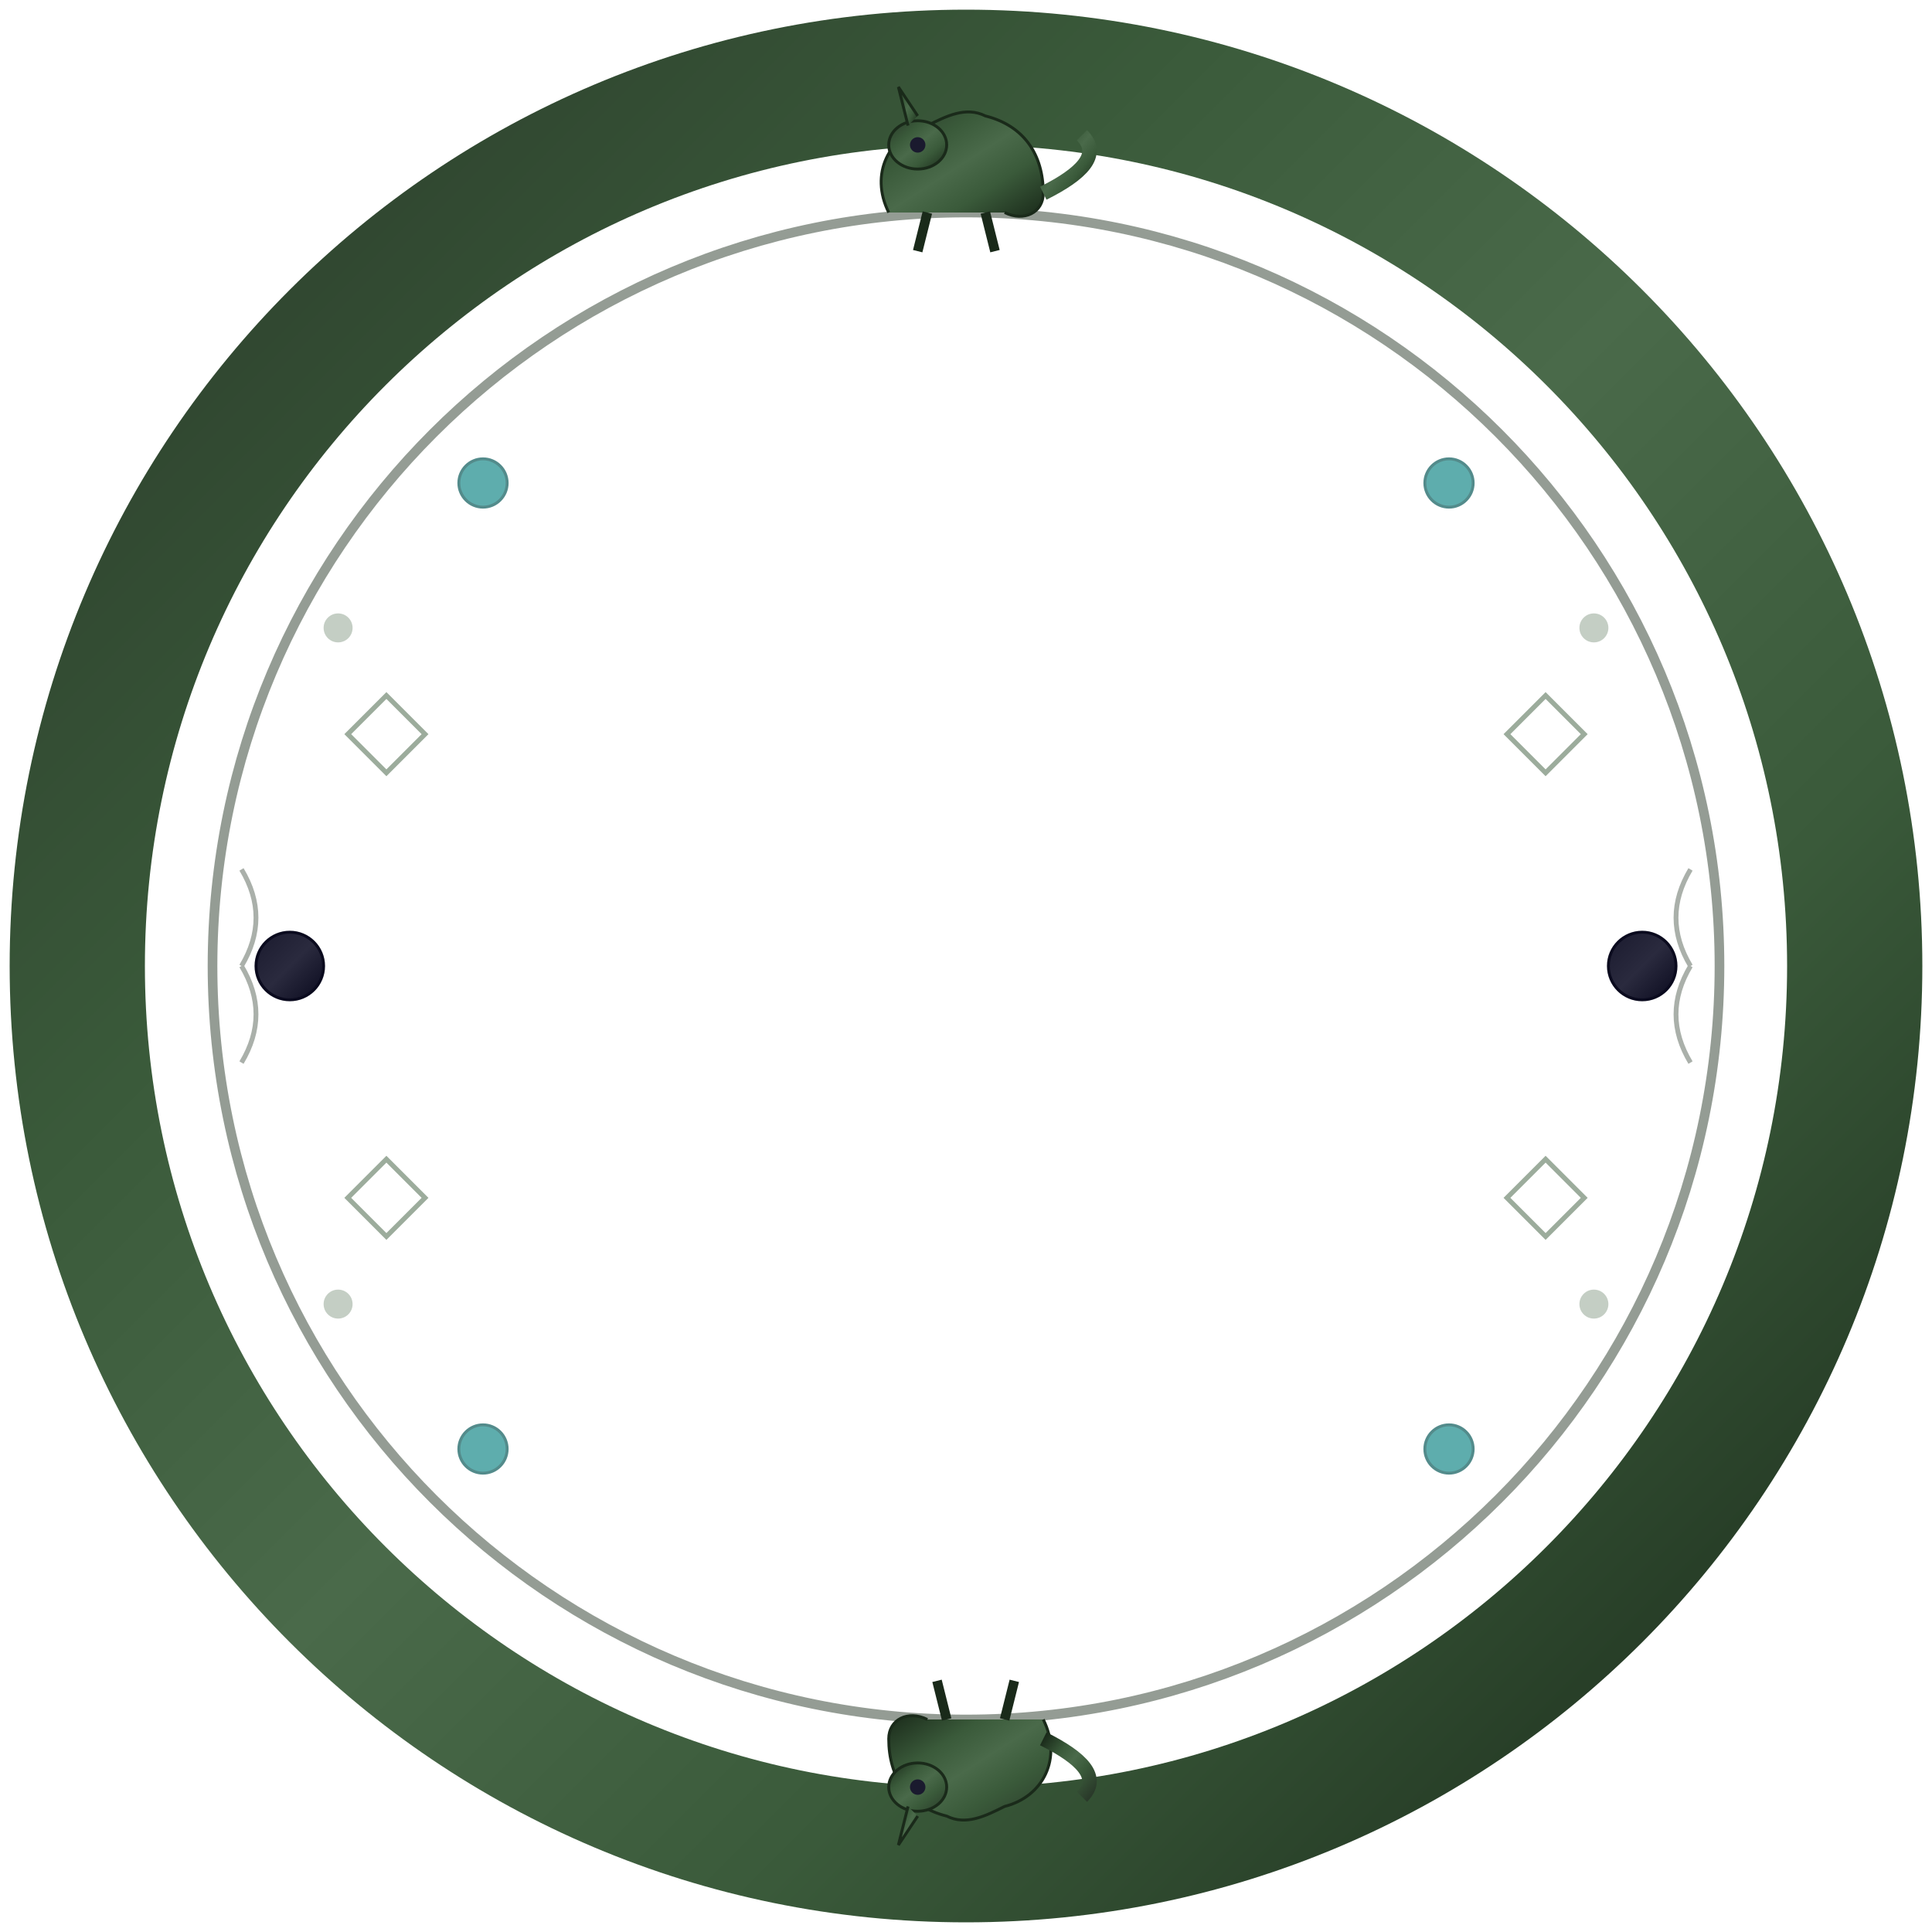
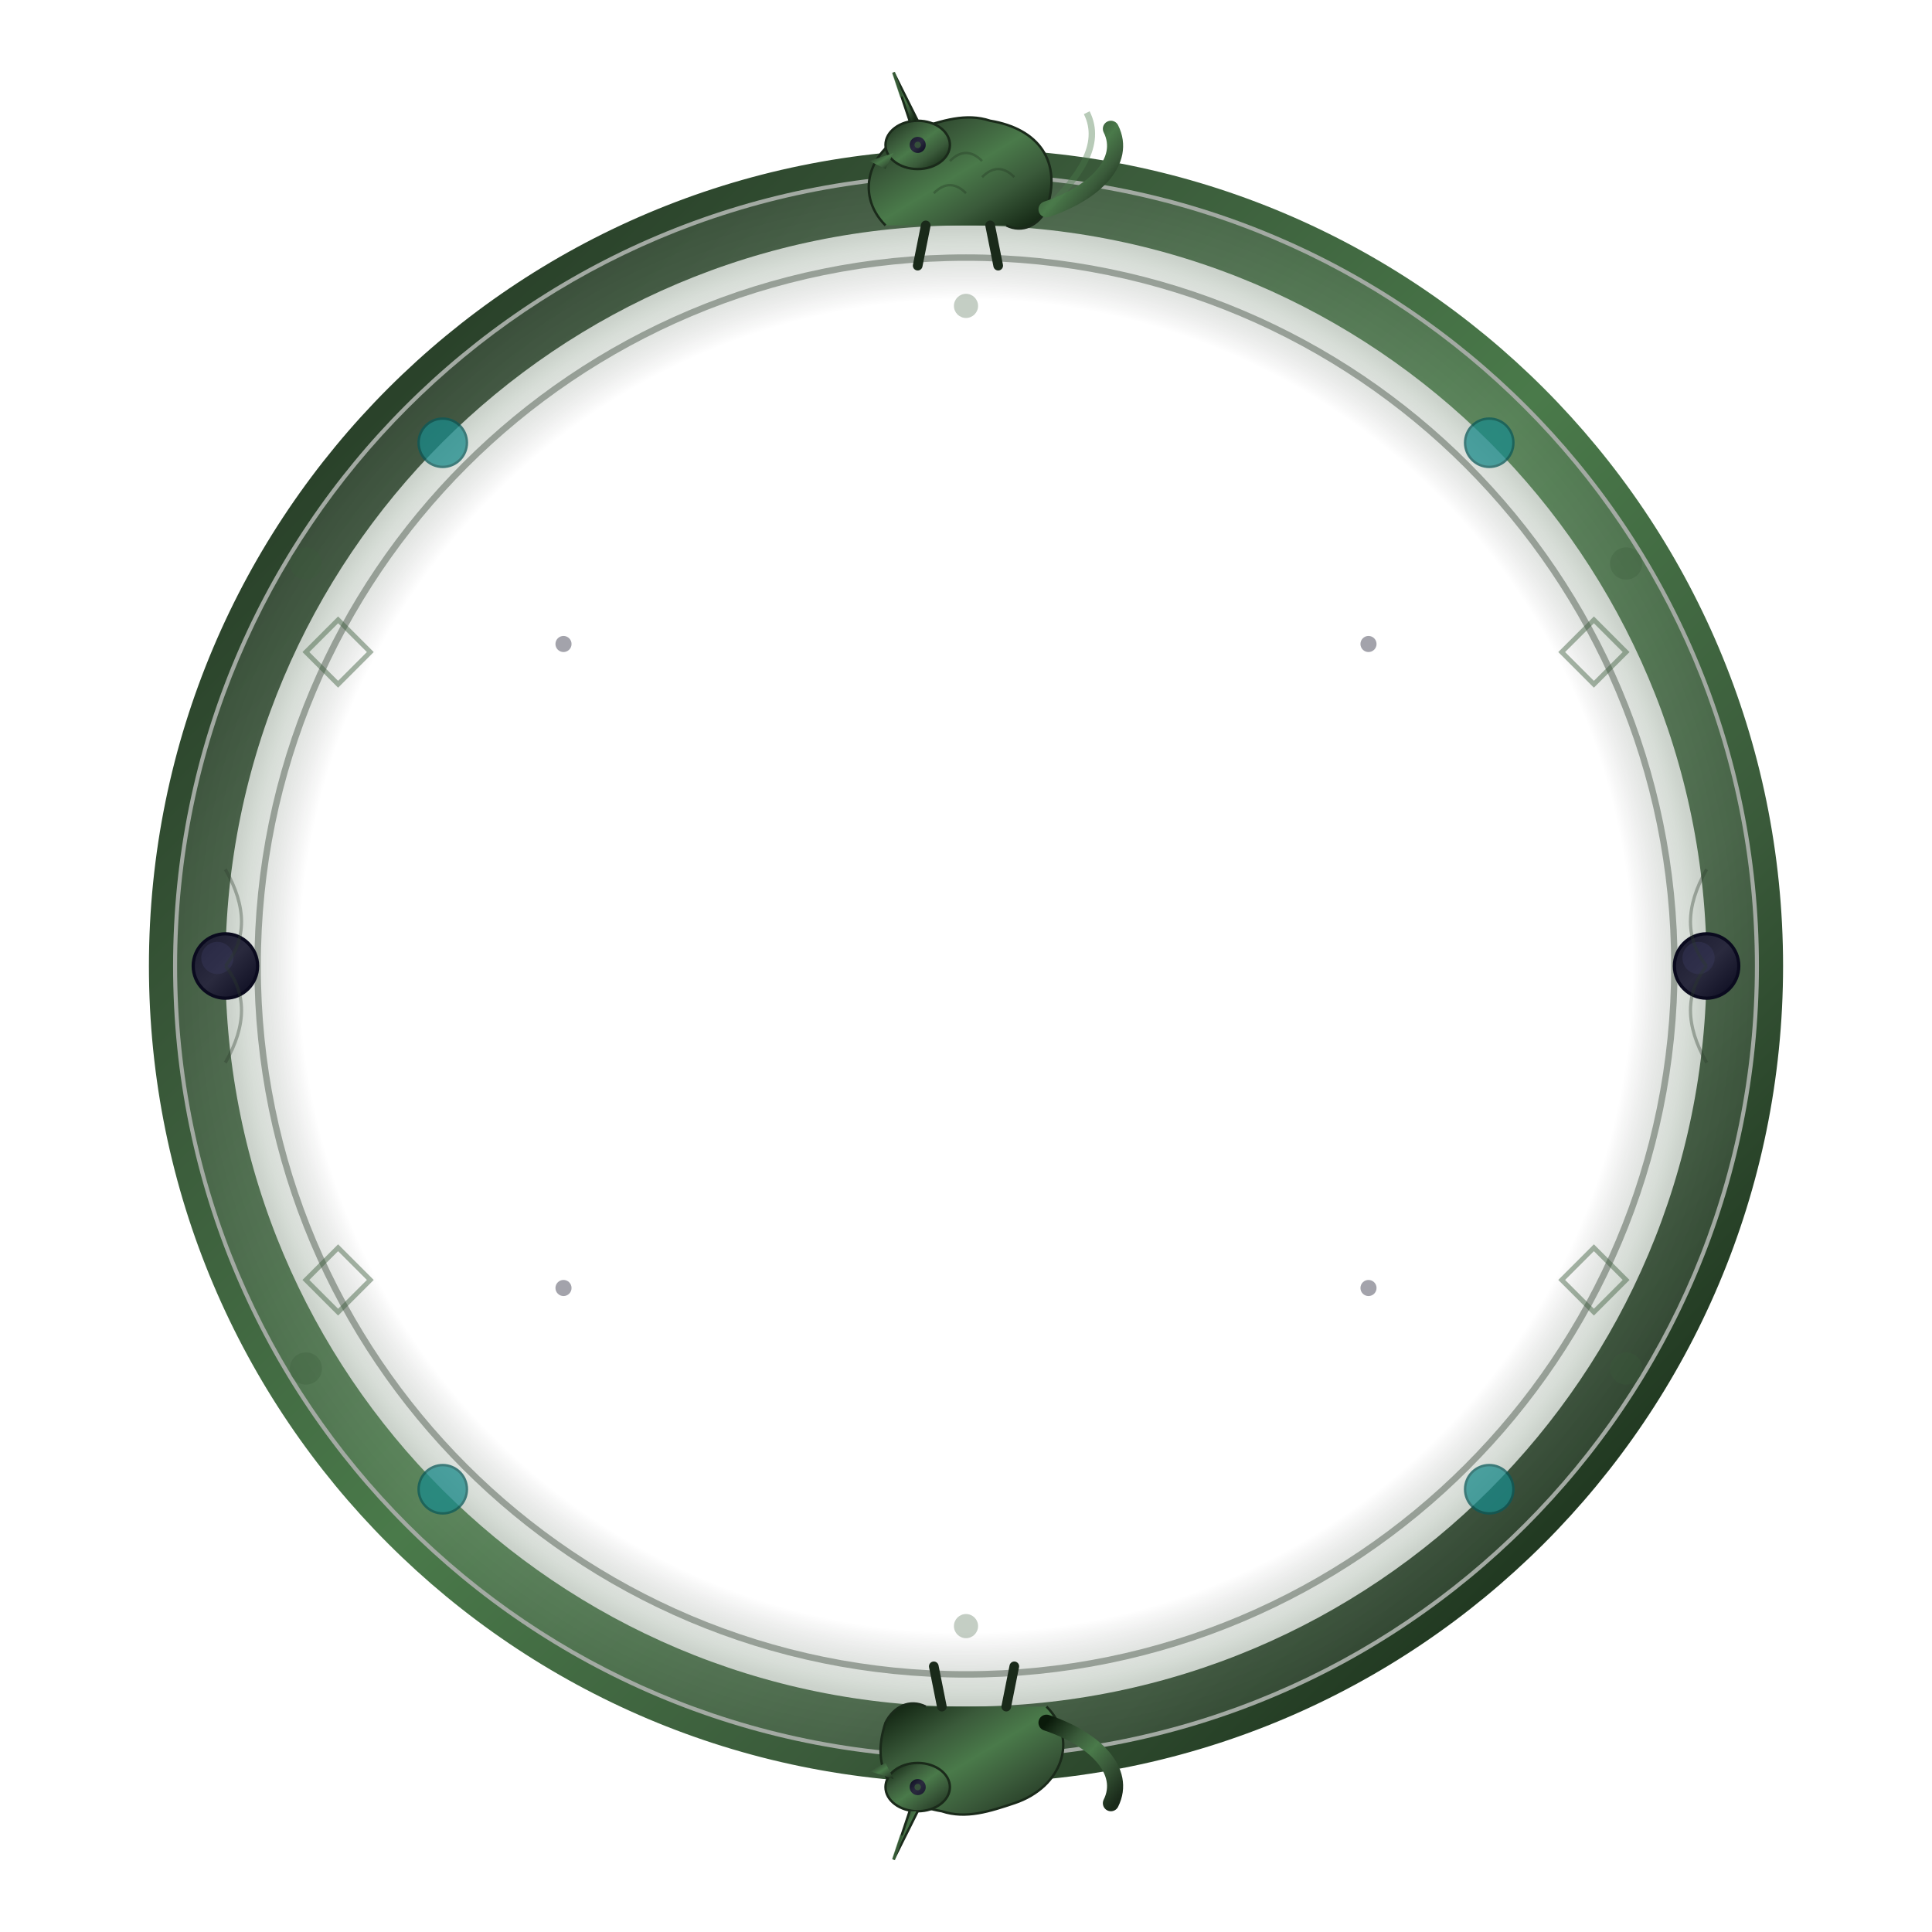
- <svg xmlns="http://www.w3.org/2000/svg" viewBox="0 0 200 200" width="200" height="200">
+ <svg xmlns="http://www.w3.org/2000/svg" viewBox="0 0 240 240" width="240" height="240">
  <defs>
-     <linearGradient id="beastBronze" x1="0%" y1="0%" x2="100%" y2="100%">
-       <stop offset="0%" stop-color="#2a3a2a" />
+     <linearGradient id="bstBronze" x1="0%" y1="0%" x2="100%" y2="100%">
+       <stop offset="0%" stop-color="#1a2a1a" />
      <stop offset="30%" stop-color="#3a5a3a" />
-       <stop offset="50%" stop-color="#4a6a4a" />
+       <stop offset="50%" stop-color="#4a7a4a" />
      <stop offset="70%" stop-color="#3a5a3a" />
-       <stop offset="100%" stop-color="#1a2a1a" />
+       <stop offset="100%" stop-color="#0a1a0a" />
    </linearGradient>
-     <linearGradient id="beastObsidian" x1="0%" y1="0%" x2="100%" y2="100%">
+     <linearGradient id="bstObsidian" x1="0%" y1="0%" x2="100%" y2="100%">
      <stop offset="0%" stop-color="#1a1a2e" />
      <stop offset="50%" stop-color="#2a2a3e" />
      <stop offset="100%" stop-color="#0a0a1e" />
    </linearGradient>
+     <radialGradient id="bstInnerGlow" cx="50%" cy="50%" r="48%">
+       <stop offset="85%" stop-color="transparent" />
+       <stop offset="92%" stop-color="#3a5a3a" stop-opacity="0.2" />
+       <stop offset="100%" stop-color="#1a2a1a" stop-opacity="0.4" />
+     </radialGradient>
  </defs>
-   <circle cx="100" cy="100" r="92" fill="none" stroke="url(#beastBronze)" stroke-width="14" />
-   <circle cx="100" cy="100" r="78" fill="none" stroke="#2a3a2a" stroke-width="1" opacity="0.5" />
-   <g transform="translate(100,18)">
-     <path d="M-8,4 C-10,0 -8,-4 -4,-5 C-2,-6 0,-7 2,-6 C6,-5 8,-2 8,2 C8,4 6,5 4,4" fill="url(#beastBronze)" stroke="#1a2a1a" stroke-width="0.3" />
-     <ellipse cx="-5" cy="-3" rx="3" ry="2.5" fill="url(#beastBronze)" stroke="#1a2a1a" stroke-width="0.3" />
-     <path d="M-6,-5 L-7,-9 L-5,-6" fill="url(#beastBronze)" stroke="#1a2a1a" stroke-width="0.3" />
-     <circle cx="-5" cy="-3" r="0.8" fill="#1a1a2e" />
-     <path d="M-4,4 L-5,8" fill="none" stroke="#1a2a1a" stroke-width="1" />
-     <path d="M2,4 L3,8" fill="none" stroke="#1a2a1a" stroke-width="1" />
-     <path d="M8,2 C12,0 14,-2 12,-4" fill="none" stroke="url(#beastBronze)" stroke-width="1.5" />
+   <circle cx="120" cy="120" r="100" fill="url(#bstInnerGlow)" />
+   <circle cx="120" cy="120" r="100" fill="none" stroke="url(#bstBronze)" stroke-width="3" />
+   <circle cx="120" cy="120" r="95" fill="none" stroke="url(#bstBronze)" stroke-width="6" opacity="0.85" />
+   <circle cx="120" cy="120" r="88" fill="none" stroke="#2a3a2a" stroke-width="0.8" opacity="0.4" />
+   <g transform="translate(120,22)">
+     <path d="M-10,6 C-14,2 -12,-4 -6,-6 C-3,-7 0,-8 3,-7 C9,-6 12,-2 10,4 C9,6 7,7 5,6" fill="url(#bstBronze)" stroke="#1a2a1a" stroke-width="0.3" />
+     <ellipse cx="-6" cy="-4" rx="4" ry="3" fill="url(#bstBronze)" stroke="#1a2a1a" stroke-width="0.3" />
+     <path d="M-7,-7 L-9,-13 L-6,-7" fill="url(#bstBronze)" stroke="#1a2a1a" stroke-width="0.3" />
+     <path d="M-8,-10 L-9,-13" fill="none" stroke="#4a7a4a" stroke-width="0.4" opacity="0.6" />
+     <circle cx="-6" cy="-4" r="1" fill="url(#bstObsidian)" />
+     <circle cx="-6" cy="-4" r="0.4" fill="#3a5a3a" opacity="0.8" />
+     <path d="M-9,-3 L-12,-2 L-10,-1" fill="url(#bstBronze)" />
+     <path d="M-5,6 L-6,11" fill="none" stroke="#1a2a1a" stroke-width="1.2" stroke-linecap="round" />
+     <path d="M3,6 L4,11" fill="none" stroke="#1a2a1a" stroke-width="1.2" stroke-linecap="round" />
+     <path d="M10,4 C16,2 20,-2 18,-6" fill="none" stroke="url(#bstBronze)" stroke-width="2" stroke-linecap="round" />
+     <path d="M10,4 C14,0 17,-4 15,-8" fill="none" stroke="#4a7a4a" stroke-width="0.8" opacity="0.4" />
+     <g fill="none" stroke="#1a2a1a" stroke-width="0.3" opacity="0.3">
+       <path d="M-2,-2 Q0,-4 2,-2" />
+       <path d="M2,0 Q4,-2 6,0" />
+       <path d="M-4,2 Q-2,0 0,2" />
+     </g>
  </g>
-   <g transform="translate(100,182) rotate(180)">
-     <path d="M-8,4 C-10,0 -8,-4 -4,-5 C-2,-6 0,-7 2,-6 C6,-5 8,-2 8,2 C8,4 6,5 4,4" fill="url(#beastBronze)" stroke="#1a2a1a" stroke-width="0.3" />
-     <ellipse cx="5" cy="-3" rx="3" ry="2.5" fill="url(#beastBronze)" stroke="#1a2a1a" stroke-width="0.3" />
-     <path d="M6,-5 L7,-9 L5,-6" fill="url(#beastBronze)" stroke="#1a2a1a" stroke-width="0.3" />
-     <circle cx="5" cy="-3" r="0.8" fill="#1a1a2e" />
-     <path d="M-4,4 L-5,8" fill="none" stroke="#1a2a1a" stroke-width="1" />
-     <path d="M2,4 L3,8" fill="none" stroke="#1a2a1a" stroke-width="1" />
-     <path d="M-8,2 C-12,0 -14,-2 -12,-4" fill="none" stroke="url(#beastBronze)" stroke-width="1.5" />
+   <g transform="translate(120,218) rotate(180)">
+     <path d="M-10,6 C-14,2 -12,-4 -6,-6 C-3,-7 0,-8 3,-7 C9,-6 12,-2 10,4 C9,6 7,7 5,6" fill="url(#bstBronze)" stroke="#1a2a1a" stroke-width="0.3" />
+     <ellipse cx="6" cy="-4" rx="4" ry="3" fill="url(#bstBronze)" stroke="#1a2a1a" stroke-width="0.3" />
+     <path d="M7,-7 L9,-13 L6,-7" fill="url(#bstBronze)" stroke="#1a2a1a" stroke-width="0.3" />
+     <path d="M8,-10 L9,-13" fill="none" stroke="#4a7a4a" stroke-width="0.4" opacity="0.6" />
+     <circle cx="6" cy="-4" r="1" fill="url(#bstObsidian)" />
+     <circle cx="6" cy="-4" r="0.4" fill="#3a5a3a" opacity="0.8" />
+     <path d="M9,-3 L12,-2 L10,-1" fill="url(#bstBronze)" />
+     <path d="M-5,6 L-6,11" fill="none" stroke="#1a2a1a" stroke-width="1.2" stroke-linecap="round" />
+     <path d="M3,6 L4,11" fill="none" stroke="#1a2a1a" stroke-width="1.2" stroke-linecap="round" />
+     <path d="M-10,4 C-16,2 -20,-2 -18,-6" fill="none" stroke="url(#bstBronze)" stroke-width="2" stroke-linecap="round" />
  </g>
-   <g fill="url(#beastObsidian)" stroke="#0a0a1e" stroke-width="0.3">
-     <circle cx="30" cy="100" r="3.5" />
-     <circle cx="170" cy="100" r="3.5" />
+   <g fill="url(#bstObsidian)" stroke="#0a0a1e" stroke-width="0.4">
+     <circle cx="28" cy="120" r="4" />
+     <circle cx="212" cy="120" r="4" />
  </g>
-   <g fill="#1a8a8a" stroke="#0a5a5a" stroke-width="0.3" opacity="0.7">
-     <circle cx="50" cy="50" r="2.5" />
-     <circle cx="150" cy="50" r="2.5" />
-     <circle cx="50" cy="150" r="2.5" />
-     <circle cx="150" cy="150" r="2.5" />
+   <g fill="#3a3a5e" opacity="0.4">
+     <circle cx="27" cy="119" r="2" />
+     <circle cx="211" cy="119" r="2" />
  </g>
-   <g fill="none" stroke="#3a5a3a" stroke-width="0.5" opacity="0.5">
-     <path d="M40,80 L44,76 L40,72 L36,76 Z" />
-     <path d="M160,80 L164,76 L160,72 L156,76 Z" />
-     <path d="M40,120 L44,124 L40,128 L36,124 Z" />
-     <path d="M160,120 L164,124 L160,128 L156,124 Z" />
+   <g fill="#1a8a8a" stroke="#0a5a5a" stroke-width="0.3" opacity="0.75">
+     <circle cx="55" cy="55" r="3" />
+     <circle cx="185" cy="55" r="3" />
+     <circle cx="55" cy="185" r="3" />
+     <circle cx="185" cy="185" r="3" />
+   </g>
+   <g fill="none" stroke="#3a5a3a" stroke-width="0.6" opacity="0.45">
+     <path d="M42,85 L46,81 L42,77 L38,81 Z" />
+     <path d="M198,85 L202,81 L198,77 L194,81 Z" />
+     <path d="M42,155 L46,159 L42,163 L38,159 Z" />
+     <path d="M198,155 L202,159 L198,163 L194,159 Z" />
  </g>
  <g fill="#3a5a3a" opacity="0.3">
-     <circle cx="35" cy="65" r="1.5" />
-     <circle cx="165" cy="65" r="1.5" />
-     <circle cx="35" cy="135" r="1.5" />
-     <circle cx="165" cy="135" r="1.5" />
+     <circle cx="38" cy="70" r="2" />
+     <circle cx="202" cy="70" r="2" />
+     <circle cx="38" cy="170" r="2" />
+     <circle cx="202" cy="170" r="2" />
+     <circle cx="120" cy="38" r="1.5" />
+     <circle cx="120" cy="202" r="1.5" />
  </g>
-   <g fill="none" stroke="#2a3a2a" stroke-width="0.5" opacity="0.4">
-     <path d="M25,100 Q28,95 25,90" />
-     <path d="M175,100 Q172,95 175,90" />
-     <path d="M25,100 Q28,105 25,110" />
-     <path d="M175,100 Q172,105 175,110" />
+   <g fill="none" stroke="#2a3a2a" stroke-width="0.4" opacity="0.35">
+     <path d="M28,120 Q32,115 28,108" />
+     <path d="M212,120 Q208,115 212,108" />
+     <path d="M28,120 Q32,125 28,132" />
+     <path d="M212,120 Q208,125 212,132" />
+   </g>
+   <g fill="#1a1a2e" opacity="0.4">
+     <circle cx="70" cy="80" r="1" />
+     <circle cx="170" cy="80" r="1" />
+     <circle cx="70" cy="160" r="1" />
+     <circle cx="170" cy="160" r="1" />
  </g>
</svg>
